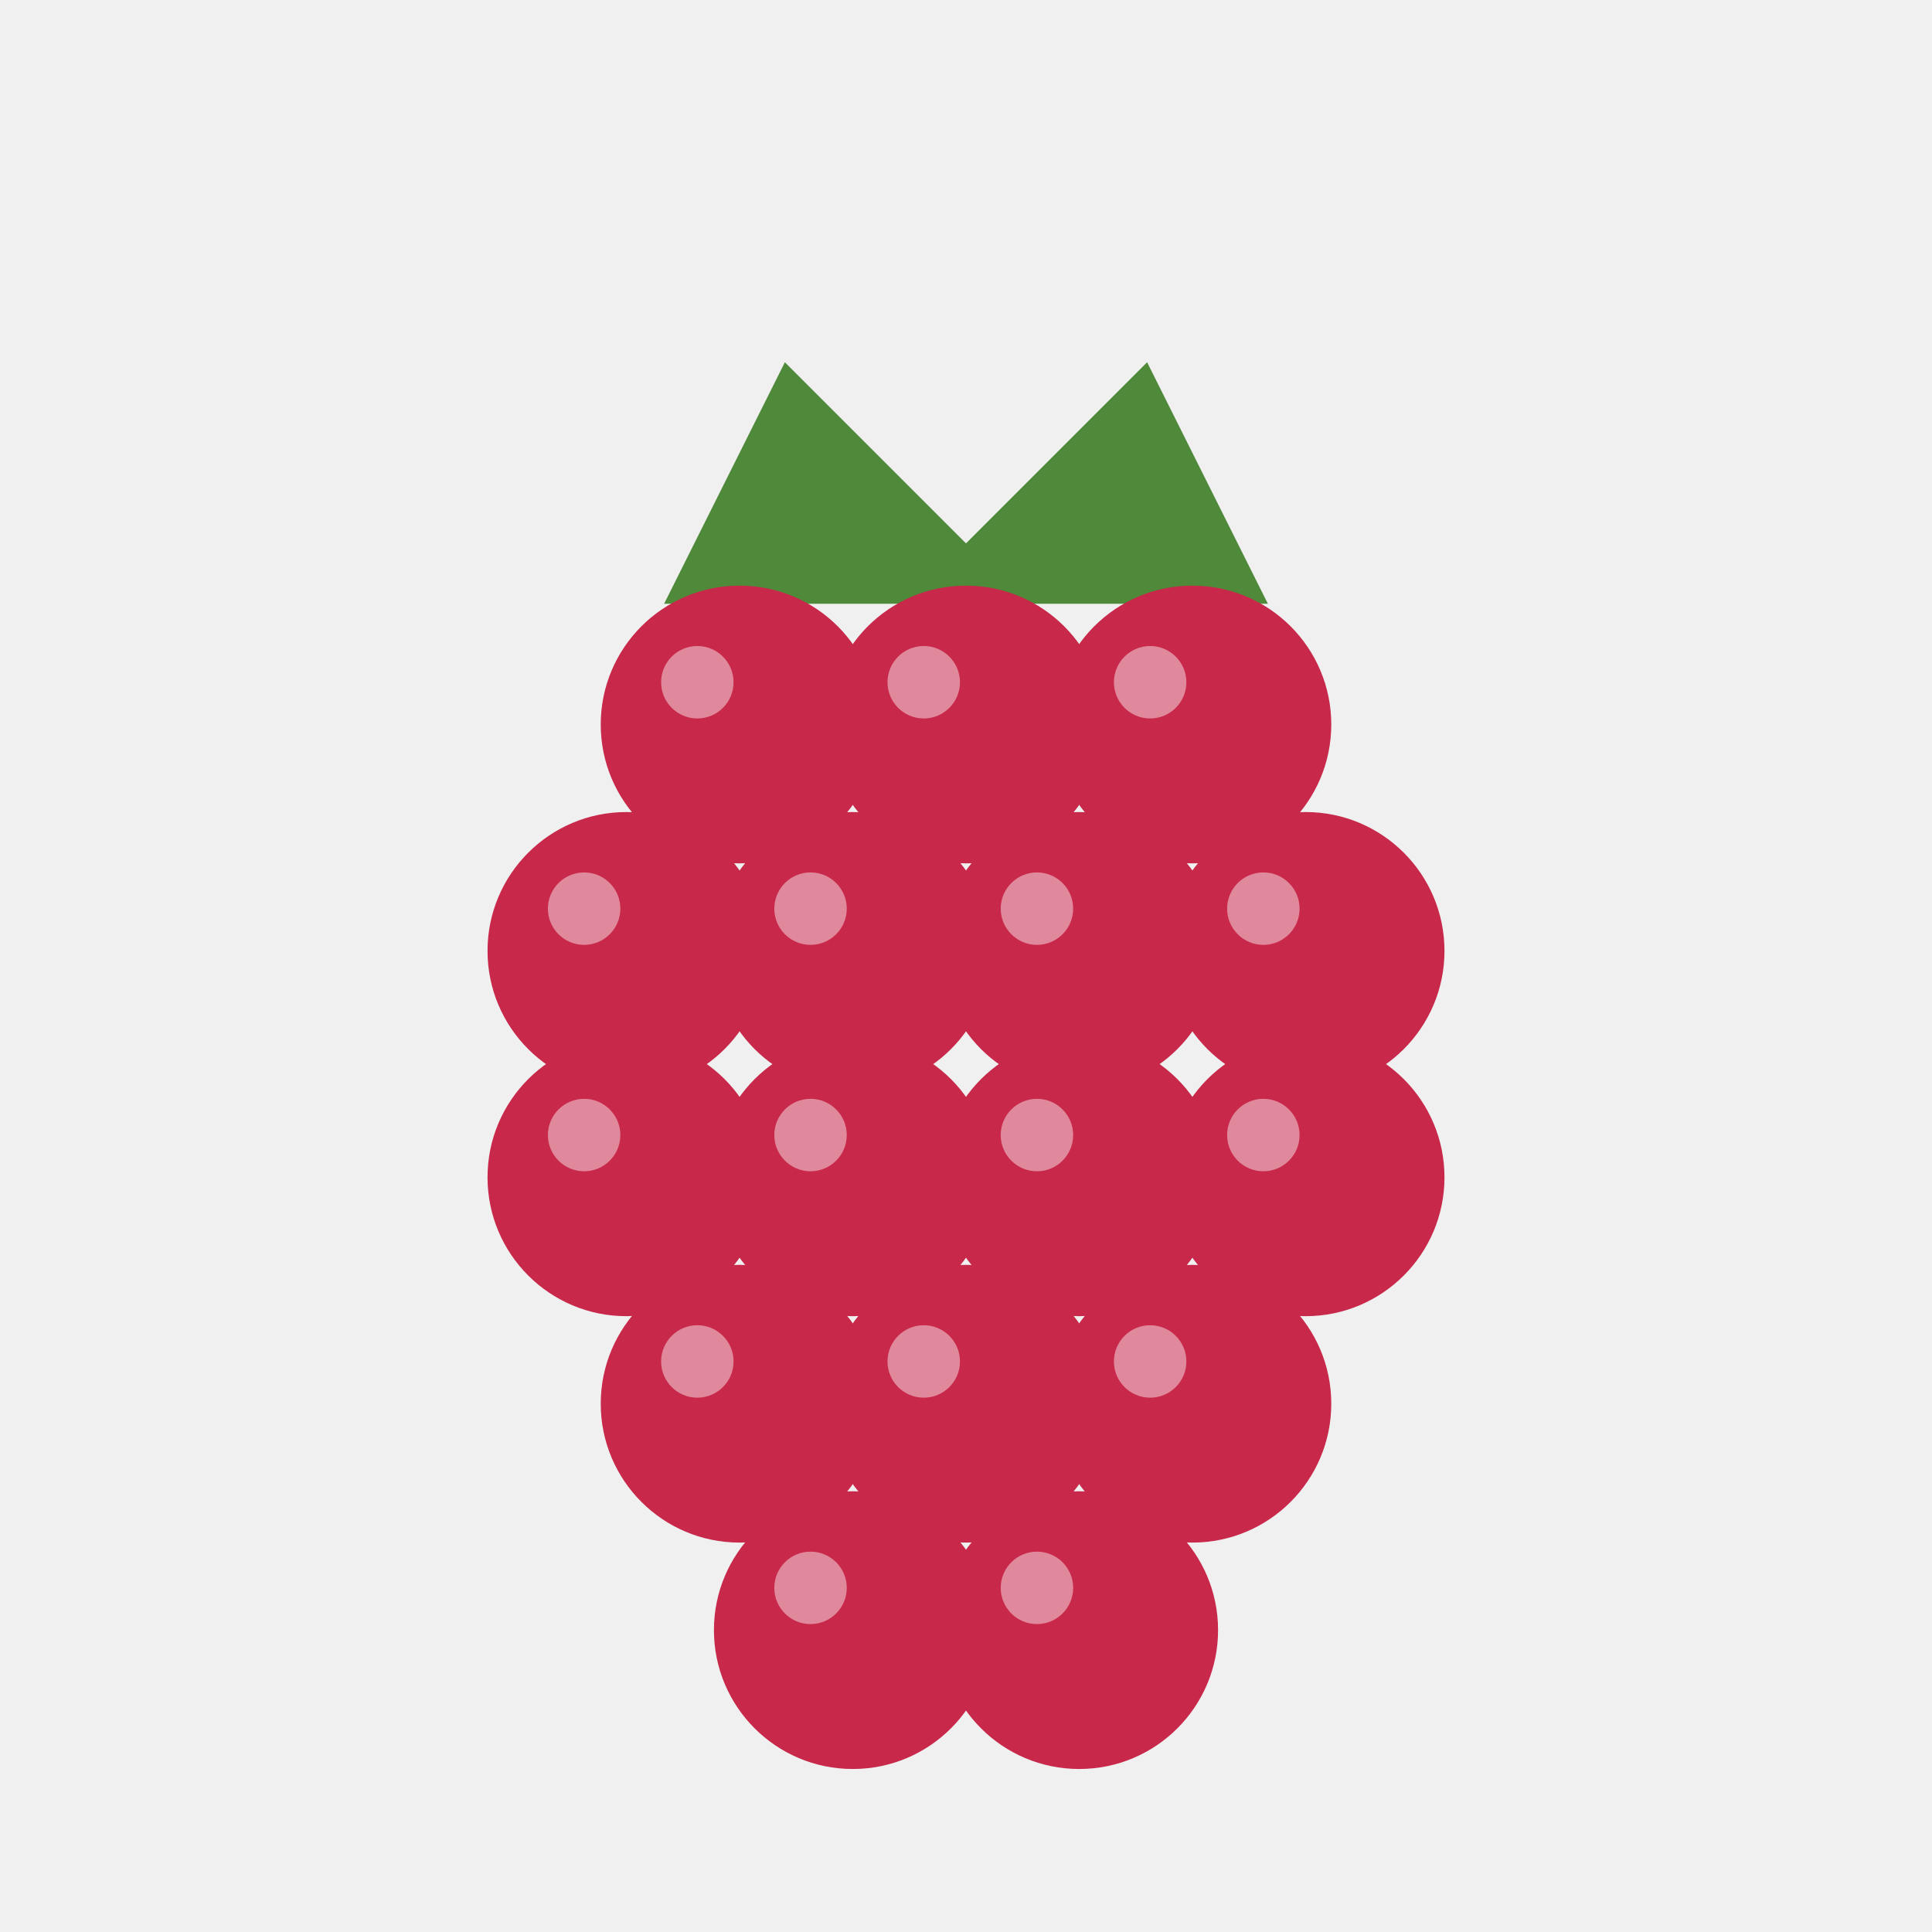
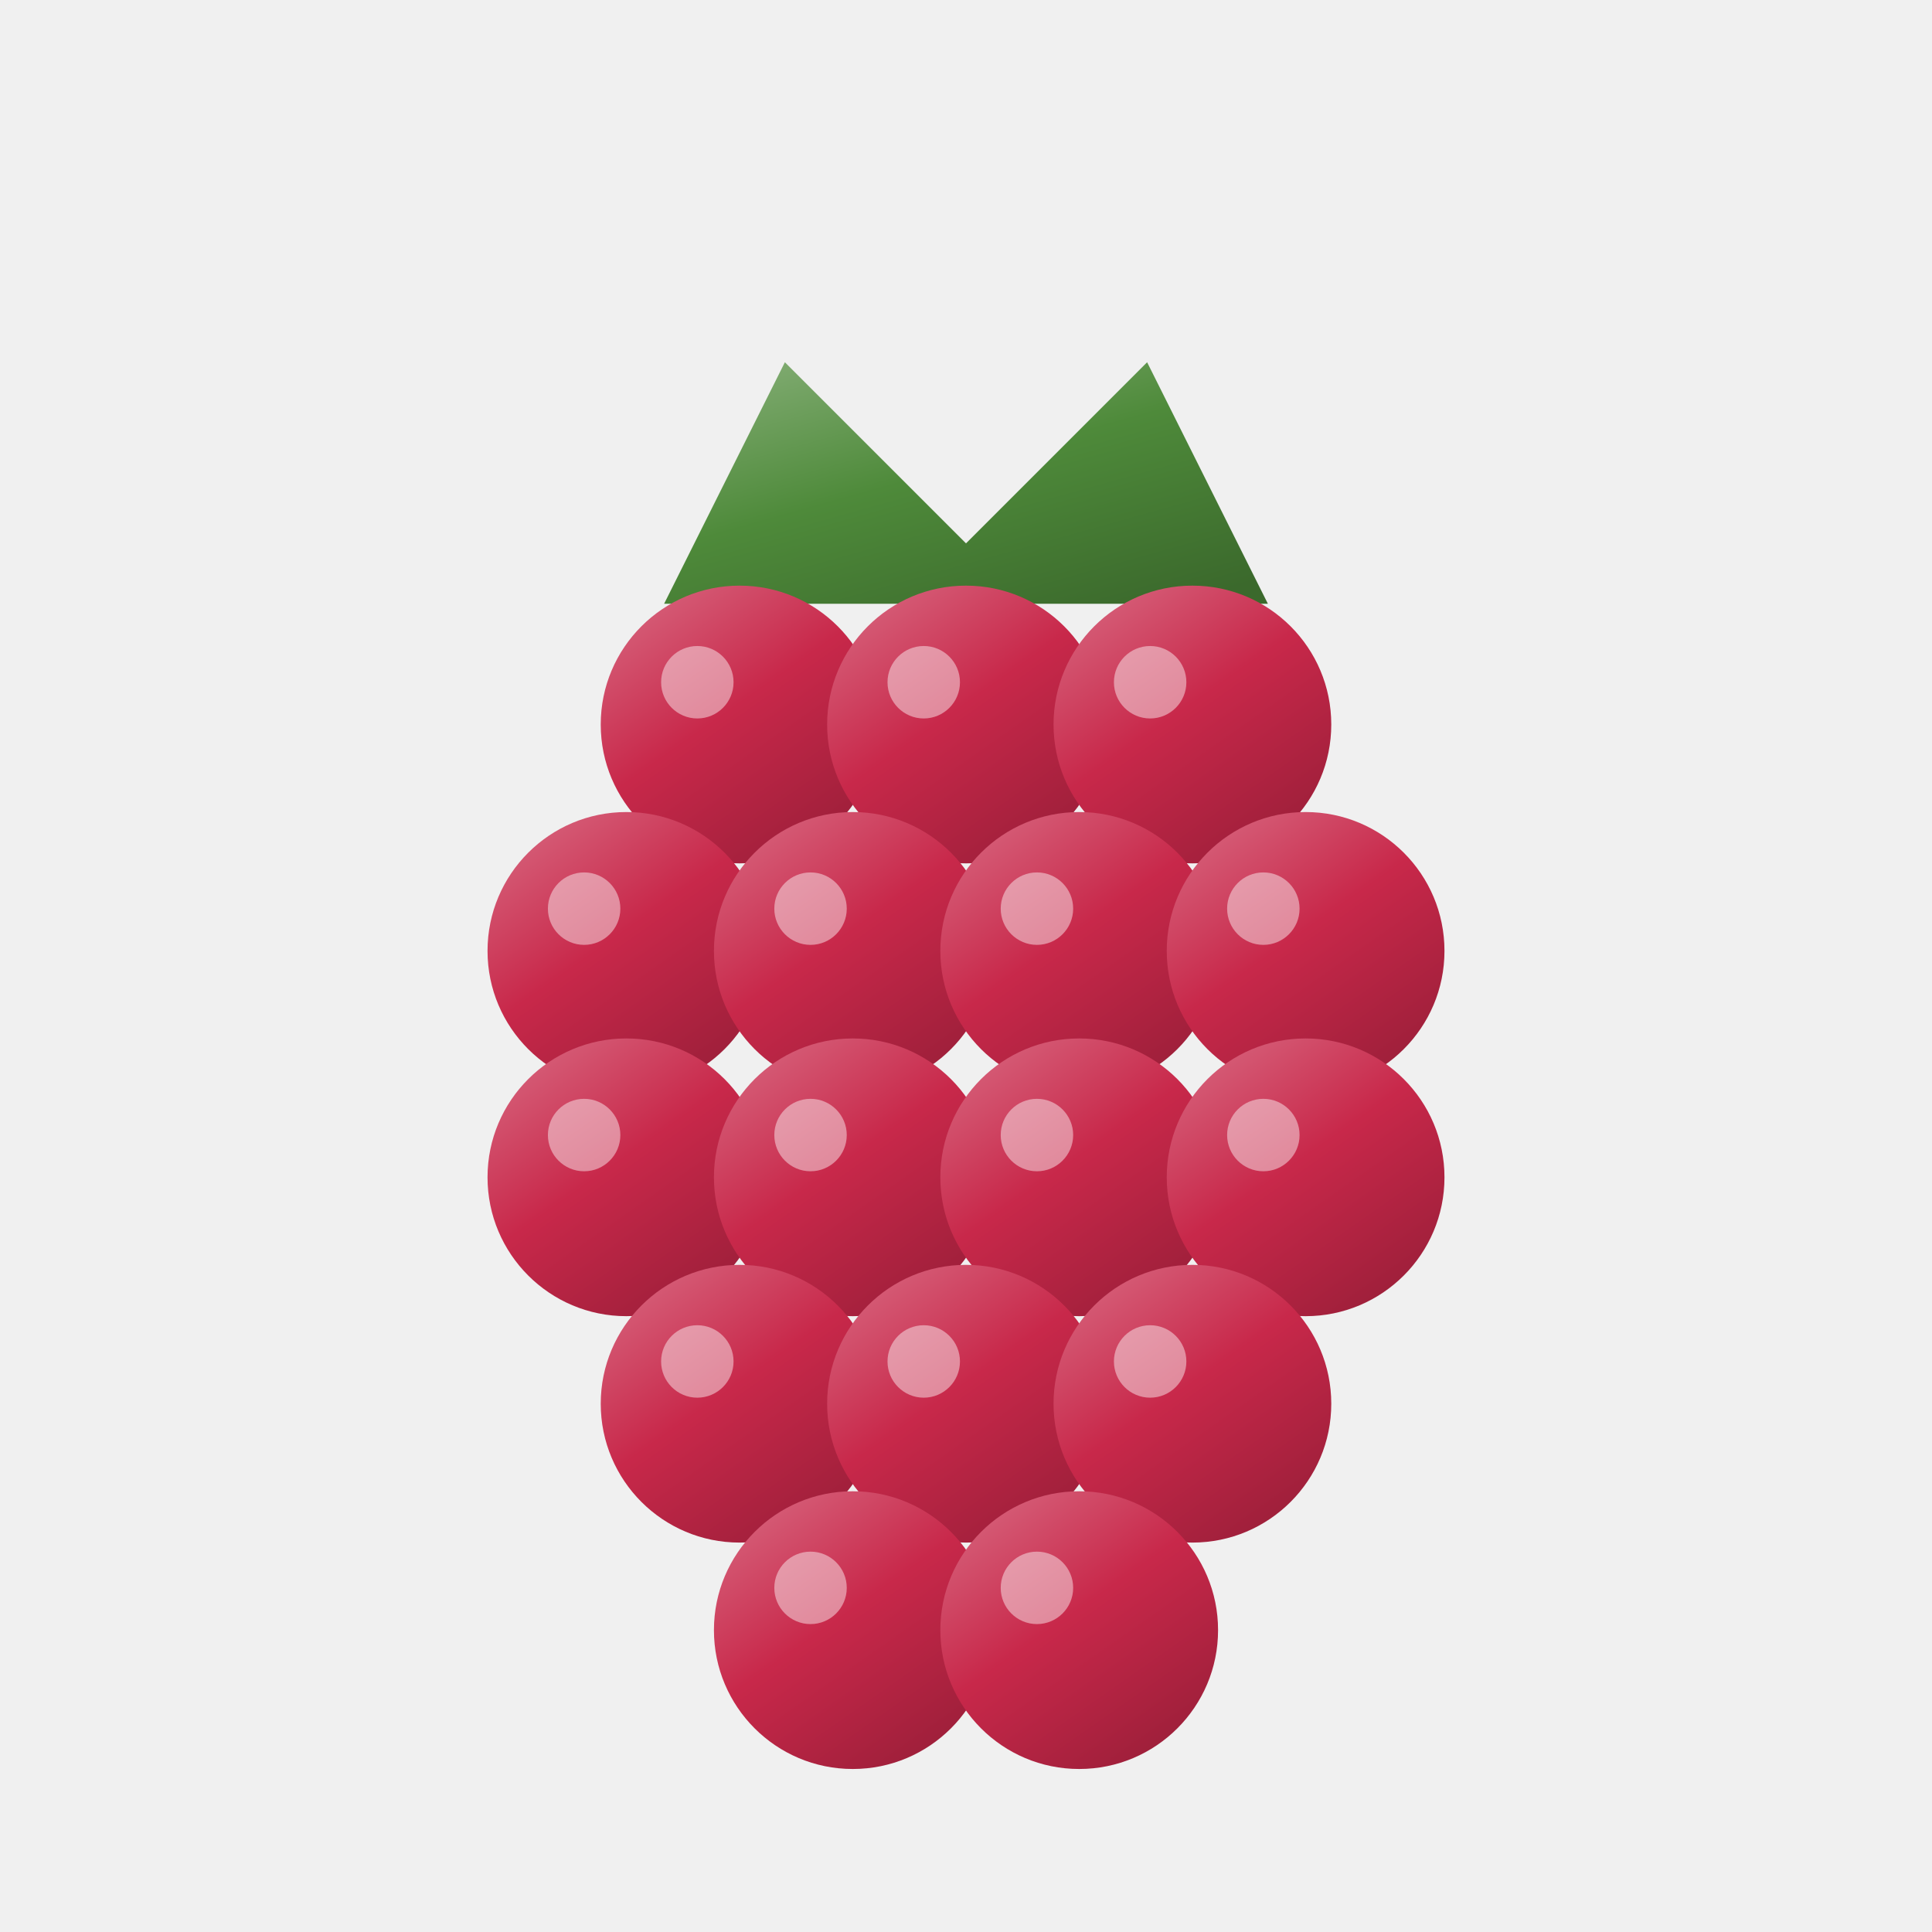
<svg xmlns="http://www.w3.org/2000/svg" viewBox="0 0 64 64" width="64" height="64">
-   <path d="M22 20 L26 12 L32 18 L38 12 L42 20Z" fill="#4E8A3A" />
-   <circle cx="24.5" cy="24" r="4.6" fill="#C8284A" />
+   <defs>
+     <linearGradient id="shade-0" x1="15%" y1="0%" x2="85%" y2="100%">
+       <stop offset="0" stop-color="#80ab71" />
+       <stop offset=".45" stop-color="#4E8A3A" />
+       <stop offset="1" stop-color="#3b692c" />
+     </linearGradient>
+     <linearGradient id="shade-1" x1="15%" y1="0%" x2="85%" y2="100%">
+       <stop offset="0" stop-color="#d7647d" />
+       <stop offset=".45" stop-color="#C8284A" />
+       <stop offset="1" stop-color="#981e38" />
+     </linearGradient>
+   </defs>
+   <path d="M22 20 L26 12 L32 18 L38 12 L42 20Z" fill="url(#shade-0)" />
+   <circle cx="24.5" cy="24" r="4.6" fill="url(#shade-1)" />
  <circle cx="23.1" cy="22.6" r="1.2" fill="#fff" opacity="0.45" />
-   <circle cx="32" cy="24" r="4.6" fill="#C8284A" />
+   <circle cx="32" cy="24" r="4.6" fill="url(#shade-1)" />
  <circle cx="30.6" cy="22.6" r="1.2" fill="#fff" opacity="0.45" />
-   <circle cx="39.5" cy="24" r="4.6" fill="#C8284A" />
+   <circle cx="39.5" cy="24" r="4.6" fill="url(#shade-1)" />
  <circle cx="38.1" cy="22.6" r="1.2" fill="#fff" opacity="0.45" />
-   <circle cx="20.75" cy="31.5" r="4.6" fill="#C8284A" />
+   <circle cx="20.75" cy="31.5" r="4.6" fill="url(#shade-1)" />
  <circle cx="19.35" cy="30.1" r="1.2" fill="#fff" opacity="0.45" />
-   <circle cx="28.25" cy="31.5" r="4.6" fill="#C8284A" />
+   <circle cx="28.25" cy="31.5" r="4.6" fill="url(#shade-1)" />
  <circle cx="26.85" cy="30.1" r="1.2" fill="#fff" opacity="0.45" />
-   <circle cx="35.75" cy="31.5" r="4.6" fill="#C8284A" />
+   <circle cx="35.75" cy="31.5" r="4.6" fill="url(#shade-1)" />
  <circle cx="34.35" cy="30.1" r="1.2" fill="#fff" opacity="0.45" />
-   <circle cx="43.25" cy="31.5" r="4.6" fill="#C8284A" />
+   <circle cx="43.25" cy="31.5" r="4.6" fill="url(#shade-1)" />
  <circle cx="41.85" cy="30.1" r="1.2" fill="#fff" opacity="0.45" />
-   <circle cx="20.75" cy="39" r="4.6" fill="#C8284A" />
+   <circle cx="20.75" cy="39" r="4.6" fill="url(#shade-1)" />
  <circle cx="19.35" cy="37.6" r="1.2" fill="#fff" opacity="0.45" />
-   <circle cx="28.25" cy="39" r="4.6" fill="#C8284A" />
+   <circle cx="28.25" cy="39" r="4.6" fill="url(#shade-1)" />
  <circle cx="26.85" cy="37.6" r="1.2" fill="#fff" opacity="0.45" />
-   <circle cx="35.75" cy="39" r="4.6" fill="#C8284A" />
+   <circle cx="35.75" cy="39" r="4.6" fill="url(#shade-1)" />
  <circle cx="34.35" cy="37.6" r="1.2" fill="#fff" opacity="0.45" />
-   <circle cx="43.25" cy="39" r="4.6" fill="#C8284A" />
+   <circle cx="43.25" cy="39" r="4.6" fill="url(#shade-1)" />
  <circle cx="41.85" cy="37.6" r="1.2" fill="#fff" opacity="0.45" />
-   <circle cx="24.5" cy="46.5" r="4.6" fill="#C8284A" />
+   <circle cx="24.5" cy="46.5" r="4.6" fill="url(#shade-1)" />
  <circle cx="23.1" cy="45.1" r="1.2" fill="#fff" opacity="0.45" />
-   <circle cx="32" cy="46.5" r="4.6" fill="#C8284A" />
+   <circle cx="32" cy="46.5" r="4.6" fill="url(#shade-1)" />
  <circle cx="30.6" cy="45.1" r="1.2" fill="#fff" opacity="0.45" />
-   <circle cx="39.5" cy="46.5" r="4.6" fill="#C8284A" />
+   <circle cx="39.5" cy="46.5" r="4.6" fill="url(#shade-1)" />
  <circle cx="38.1" cy="45.1" r="1.2" fill="#fff" opacity="0.45" />
-   <circle cx="28.25" cy="54" r="4.6" fill="#C8284A" />
+   <circle cx="28.25" cy="54" r="4.6" fill="url(#shade-1)" />
  <circle cx="26.85" cy="52.6" r="1.2" fill="#fff" opacity="0.45" />
-   <circle cx="35.75" cy="54" r="4.6" fill="#C8284A" />
+   <circle cx="35.75" cy="54" r="4.6" fill="url(#shade-1)" />
  <circle cx="34.35" cy="52.6" r="1.2" fill="#fff" opacity="0.45" />
</svg>
